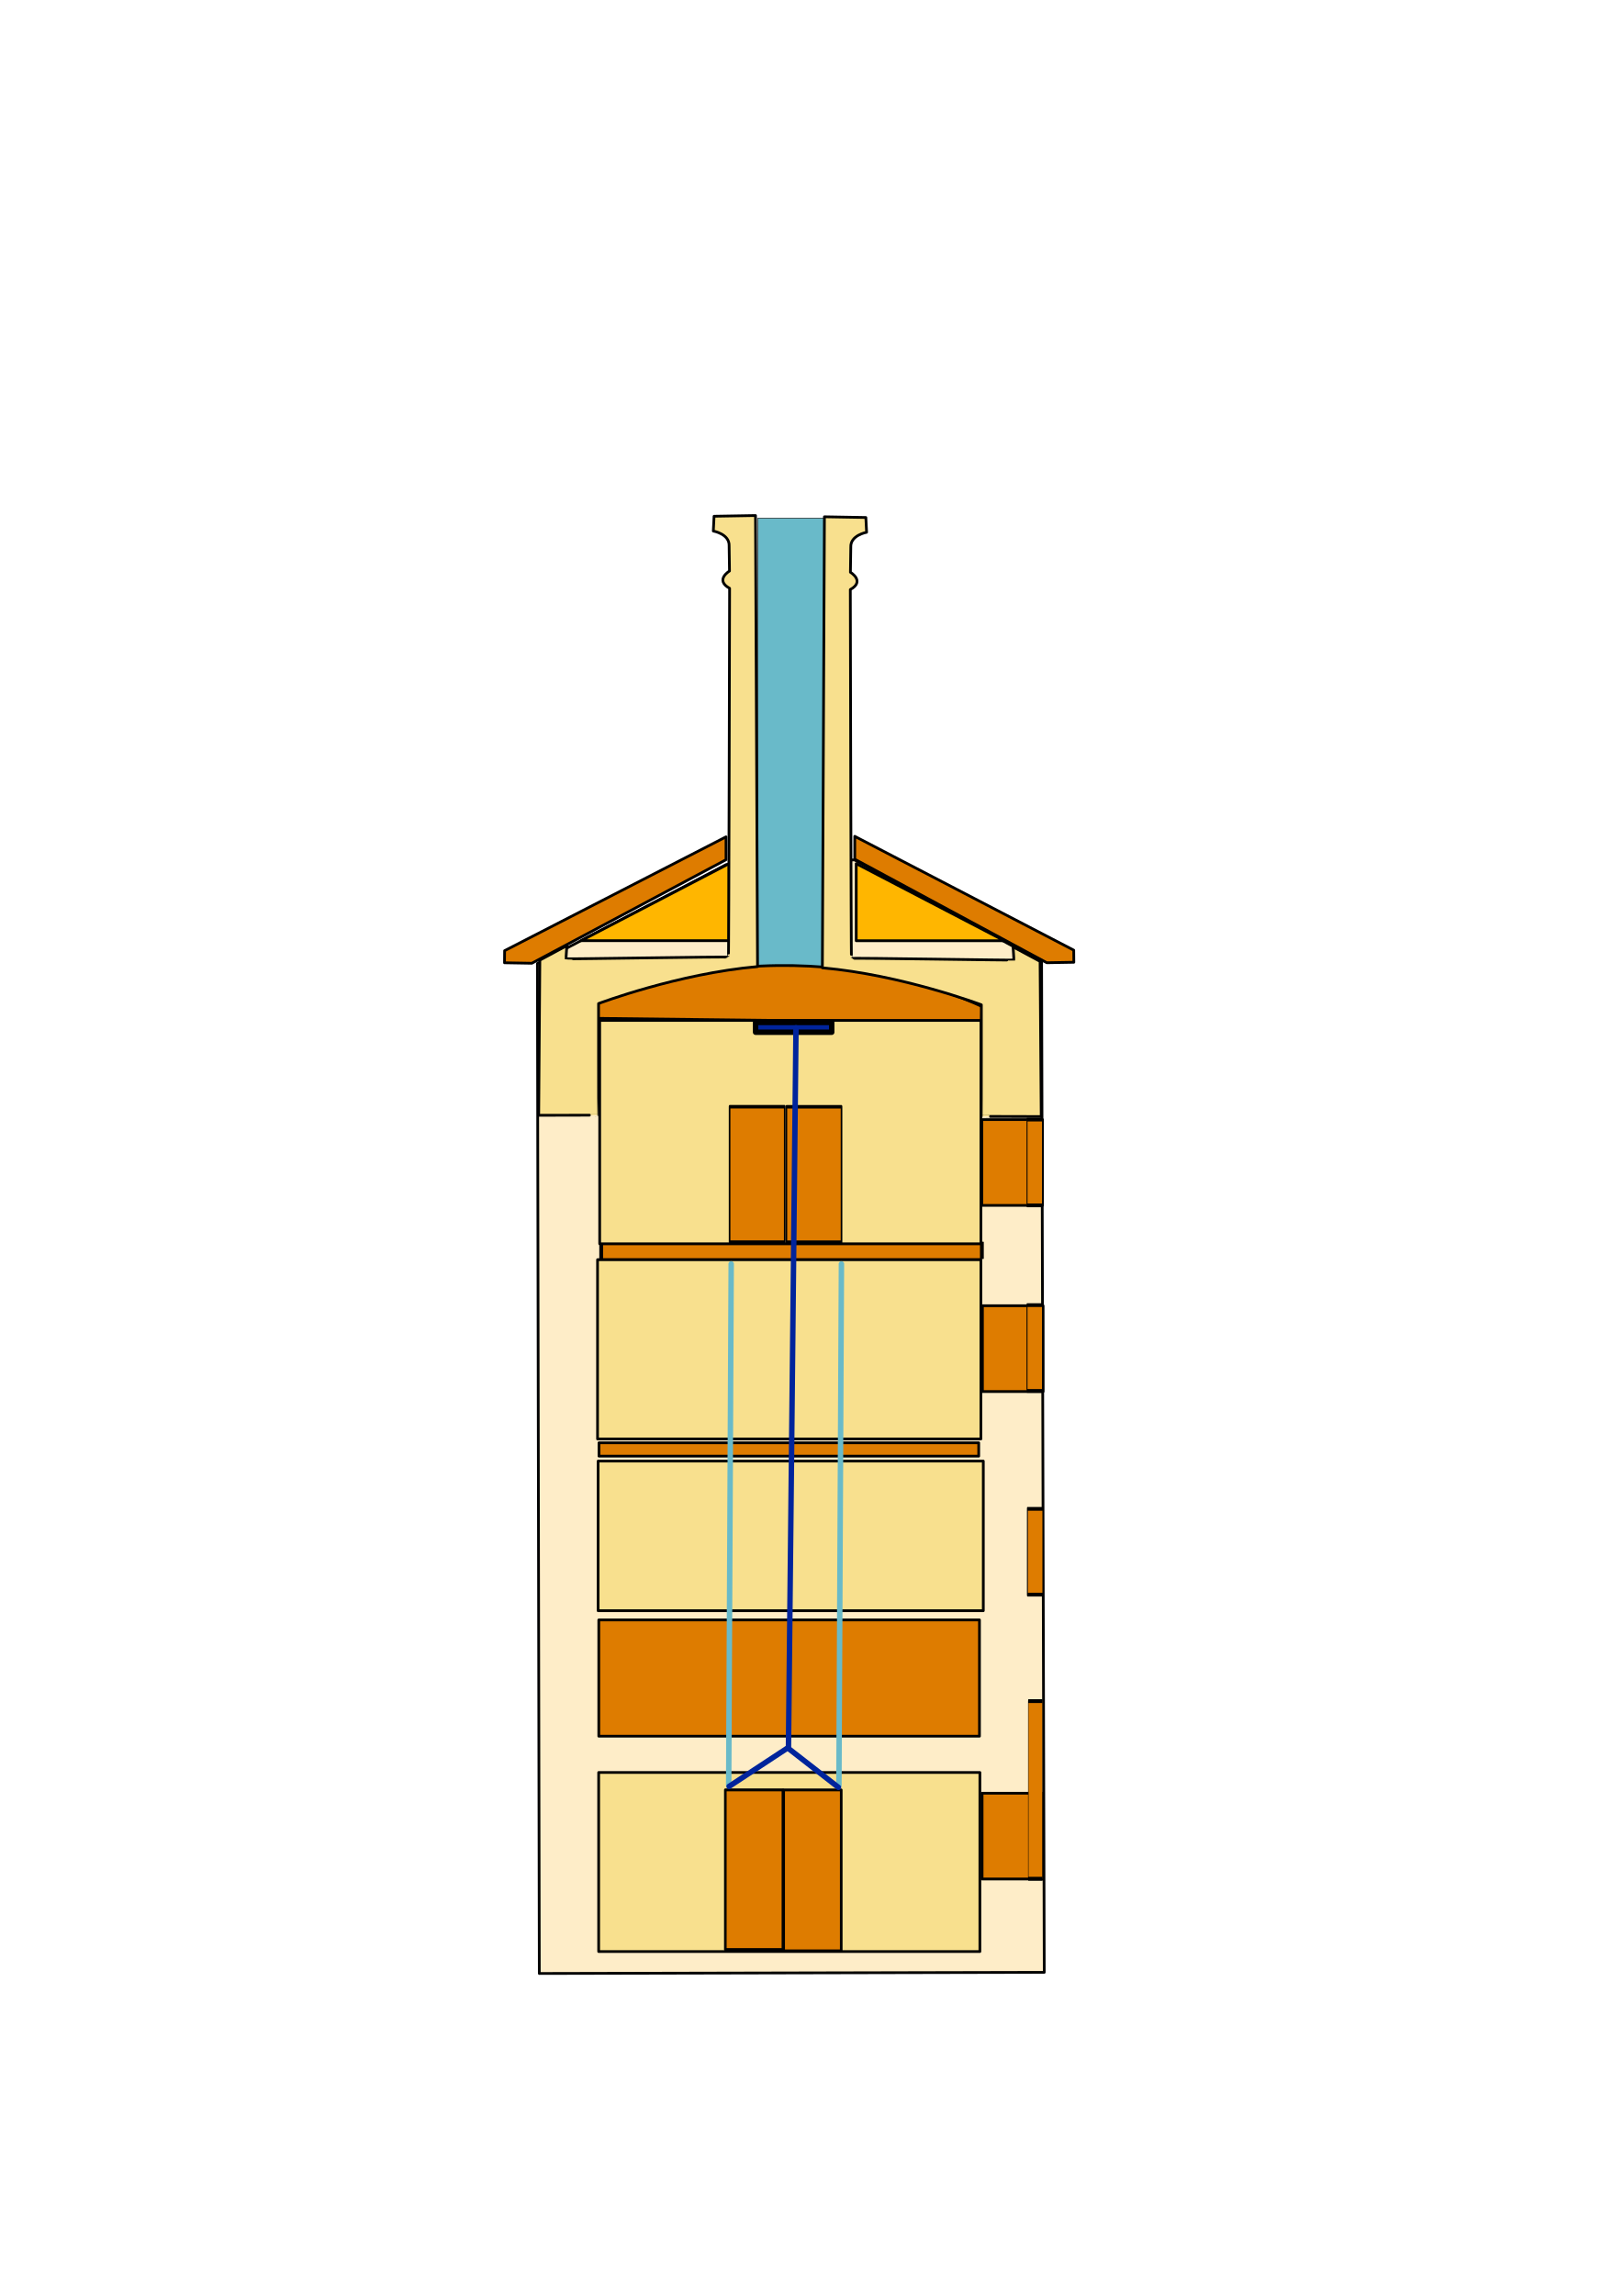
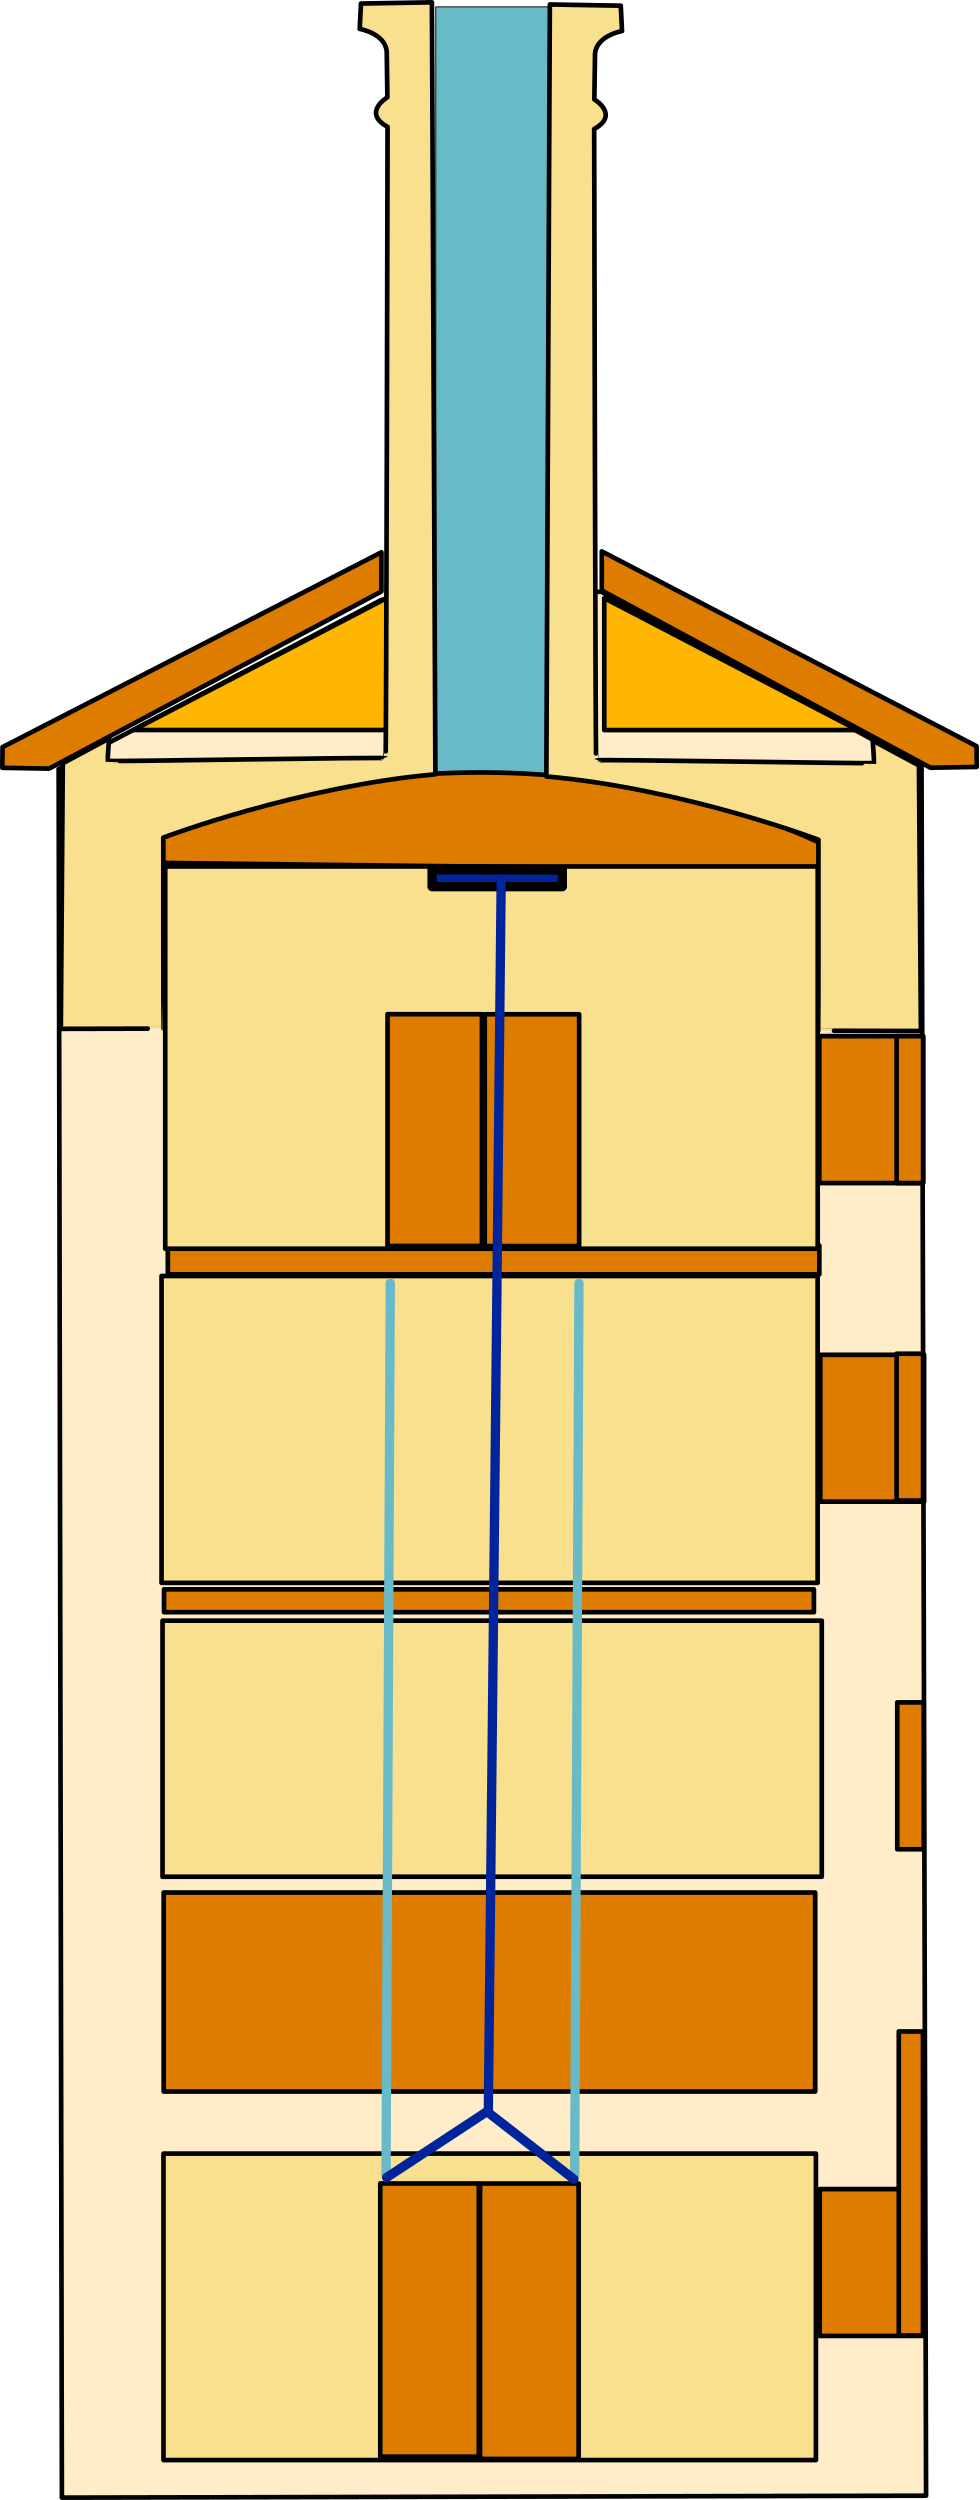
- <svg xmlns="http://www.w3.org/2000/svg" width="100%" height="100%" viewBox="0 0 2481 3508" version="1.1" xml:space="preserve" style="fill-rule:evenodd;clip-rule:evenodd;stroke-linecap:round;stroke-linejoin:round;stroke-miterlimit:1.5;">
+ <svg xmlns="http://www.w3.org/2000/svg" viewBox="0 0 3644 9303" version="1.1" xml:space="preserve" style="fill-rule:evenodd;clip-rule:evenodd;stroke-linecap:round;stroke-linejoin:round;stroke-miterlimit:1.5;">
  <g id="elevator-scene-wrapper">
    <g id="building-structure">
-       <path id="building-base" d="M824.317,3016.53L1596.11,3014.8L1592.07,1470.3L1306.02,1314.37L1109.83,1321.6L821.426,1472.73L824.317,3016.53Z" style="fill:rgb(254,237,200);fill-opacity:0.99;stroke:black;stroke-opacity:0.99;stroke-width:4.17px;" />
+       <path id="building-base" d="M230.287,9294.174l3215.804,-7.208l-16.833,-6435.417l-1191.875,-649.708l-817.458,30.125l-1201.683,629.708l12.046,6432.5Z" style="fill:#feedc8;fill-opacity:0.99;stroke:#000;stroke-opacity:0.99;stroke-width:17.38px;" />
      <g id="windows">
-         <rect id="window7" x="1500.72" y="1711.34" width="92.728" height="131.147" style="fill:rgb(222,124,0);stroke:black;stroke-width:4.17px;" />
-         <g id="window6" transform="matrix(0.254842,0,0,1,1187.37,0)">
-           <rect x="1500.72" y="1711.34" width="92.728" height="131.147" style="fill:rgb(222,124,0);stroke:black;stroke-width:5.71px;" />
-         </g>
-         <g id="window5" transform="matrix(1,0,0,1,0.91185,284.534)">
-           <rect x="1500.72" y="1711.34" width="92.728" height="131.147" style="fill:rgb(222,124,0);stroke:black;stroke-width:4.17px;" />
-         </g>
-         <g id="window4" transform="matrix(1,0,0,1,0.383163,1029.65)">
-           <rect x="1500.72" y="1711.34" width="92.728" height="131.147" style="fill:rgb(222,124,0);stroke:black;stroke-width:4.17px;" />
-         </g>
-         <g id="window3" transform="matrix(0.254842,0,0,1,1187.34,283.565)">
-           <rect x="1500.72" y="1711.34" width="92.728" height="131.147" style="fill:rgb(222,124,0);stroke:black;stroke-width:5.71px;" />
-         </g>
-         <g id="window2" transform="matrix(0.233226,0,0,2.07056,1221.73,-943.213)">
-           <rect x="1500.72" y="1711.34" width="92.728" height="131.147" style="fill:rgb(222,124,0);stroke:black;stroke-width:2.83px;" />
-         </g>
-         <g id="window1" transform="matrix(0.254842,0,0,1,1187.95,594.974)">
-           <rect x="1500.72" y="1711.34" width="92.728" height="131.147" style="fill:rgb(222,124,0);stroke:black;stroke-width:5.71px;" />
-         </g>
+         <rect id="window7" x="3048.633" y="3855.883" width="386.367" height="546.446" style="fill:#de7c00;stroke:#000;stroke-width:17.38px;" />
+         <rect id="window6" x="3336.535" y="3855.883" width="98.462" height="546.446" style="fill:#de7c00;stroke:#000;stroke-width:17.36px;" />
+         <rect id="window5" x="3052.433" y="5041.441" width="386.367" height="546.446" style="fill:#de7c00;stroke:#000;stroke-width:17.38px;" />
+         <rect id="window4" x="3050.23" y="8146.091" width="386.367" height="546.446" style="fill:#de7c00;stroke:#000;stroke-width:17.38px;" />
+         <rect id="window3" x="3336.41" y="5037.403" width="98.462" height="546.446" style="fill:#de7c00;stroke:#000;stroke-width:17.36px;" />
+         <rect id="window2" x="3344.537" y="7559.546" width="90.111" height="1131.449" style="fill:#de7c00;stroke:#000;stroke-width:17.37px;" />
+         <rect id="window1" x="3338.952" y="6334.941" width="98.462" height="546.446" style="fill:#de7c00;stroke:#000;stroke-width:17.36px;" />
      </g>
-       <rect id="_6-floor" x="915.236" y="2476.11" width="581.852" height="177.732" style="fill:rgb(222,124,0);stroke:black;stroke-width:4.17px;" />
-       <g id="_5-floor" transform="matrix(1,0,0,0.144302,3.69933,1541.05)">
-         <rect x="915.236" y="2476.11" width="581.852" height="177.732" style="fill:rgb(222,124,0);stroke:black;stroke-width:5.83px;" />
-       </g>
-       <rect id="_4-floor" x="915.545" y="2205.36" width="580.4" height="20.412" style="fill:rgb(222,124,0);stroke:black;stroke-width:4.17px;" />
-       <path id="roof-outer-left" d="M771.298,1453.15L771.133,1471.65L812.891,1472.37L1109.71,1314.1L1109.71,1279.15L771.298,1453.15Z" style="fill:rgb(222,124,0);stroke:black;stroke-width:4.17px;" />
-       <g id="roof-outer-right" transform="matrix(-0.98903,0,0,1,2404.02,-0.788047)">
-         <path d="M771.298,1453.15L771.133,1471.65L812.891,1472.37L1109.71,1314.1L1109.71,1279.15L771.298,1453.15Z" style="fill:rgb(222,124,0);stroke:black;stroke-width:4.19px;" />
-       </g>
-       <rect id="inside-floor" x="1158.24" y="792.049" width="122.273" height="712.22" style="fill:rgb(105,186,201);stroke:black;stroke-width:0.83px;" />
-       <g id="shaft-wall" transform="matrix(1.01102,0,0,1,-10.0492,0)">
-         <path d="M912.275,1533.55L912.275,1556.55L1493.84,1563.41L1494.38,1538.53C1494.38,1538.53 1223.29,1400.8 912.275,1533.55Z" style="fill:rgb(222,124,0);stroke:black;stroke-width:4.14px;" />
-       </g>
-       <path id="roof-small-right" d="M1114.5,1320.01L1114.5,1437.88L888.213,1437.88L1114.5,1320.01Z" style="fill:rgb(255,182,0);stroke:black;stroke-width:4.17px;" />
-       <g id="roof-small-l" transform="matrix(-1,0,0,1,2423.21,0.075809)">
-         <path d="M1114.5,1320.01L1114.5,1437.88L888.213,1437.88L1114.5,1320.01Z" style="fill:rgb(255,182,0);stroke:black;stroke-width:4.17px;" />
-       </g>
-       <path id="roof-right" d="M1256.99,1479.36L1260.11,789.927L1323.44,791.013L1324.58,813.644C1324.58,813.644 1299.55,818.048 1300.42,836.362L1299.85,874.719C1299.85,874.719 1322.8,888.406 1299.7,901.147C1299.7,901.147 1300.81,1466.1 1301.49,1464.99C1302.16,1463.89 1549.31,1468.13 1549.6,1467.43C1549.88,1466.72 1548.44,1447.35 1548.44,1447.35L1589.75,1469.53L1591.5,1706.69C1591.5,1706.69 1499.44,1706.52 1499.75,1706.43C1500.07,1706.35 1499.99,1535.88 1499.99,1535.88C1499.99,1535.88 1378.92,1490.09 1256.99,1479.36Z" style="fill:rgb(248,224,142);stroke:black;stroke-width:4.17px;" />
-       <g id="roof-left" transform="matrix(-1,0,0,1,2414.88,-1.9138)">
-         <path d="M1256.99,1479.36L1260.11,789.927L1323.44,791.013L1324.58,813.644C1324.58,813.644 1299.55,818.048 1300.42,836.362L1299.85,874.719C1299.85,874.719 1322.8,888.406 1299.7,901.147C1299.7,901.147 1300.81,1466.1 1301.49,1464.99C1302.16,1463.89 1549.31,1468.13 1549.6,1467.43C1549.88,1466.72 1548.44,1447.35 1548.44,1447.35L1589.75,1469.53L1591.5,1706.69C1591.5,1706.69 1499.44,1706.52 1499.75,1706.43C1500.07,1706.35 1499.99,1535.88 1499.99,1535.88C1499.99,1535.88 1378.92,1490.09 1256.99,1479.36Z" style="fill:rgb(248,224,142);stroke:black;stroke-width:4.17px;" />
-       </g>
-       <g id="_4-floor1" transform="matrix(1.00239,0,0,1.02157,-3.58361,-41.0066)">
-         <rect x="918.008" y="1566.95" width="581.325" height="334.224" style="fill:rgb(248,224,142);stroke:black;stroke-width:4.12px;" />
-       </g>
-       <g id="_3-floor" transform="matrix(1,0,0,1.03601,0,-79.205)">
-         <rect x="913.328" y="1935.01" width="585.949" height="264.531" style="fill:rgb(248,224,142);stroke:black;stroke-width:4.09px;" />
-       </g>
-       <rect id="_2-floor" x="914.205" y="2233.35" width="588.759" height="228.682" style="fill:rgb(248,224,142);stroke:black;stroke-width:4.17px;" />
-       <rect id="_1st-floors" x="915.05" y="2709.31" width="582.692" height="273.688" style="fill:rgb(248,224,142);stroke:black;stroke-width:4.17px;" />
+       <rect id="_6-floor" x="609.117" y="7042.424" width="2424.383" height="740.55" style="fill:#de7c00;stroke:#000;stroke-width:17.38px;" />
+       <rect id="_5-floor" x="624.531" y="4635.123" width="2424.383" height="106.863" style="fill:#de7c00;stroke:#000;stroke-width:17.35px;" />
+       <rect id="_4-floor" x="610.404" y="5914.299" width="2418.333" height="85.05" style="fill:#de7c00;stroke:#000;stroke-width:17.38px;" />
+       <path id="roof-outer-left" d="M9.375,2780.091l-0.688,77.083l173.992,3l1236.746,-659.458l0,-145.625l-1410.05,725Z" style="fill:#de7c00;stroke:#000;stroke-width:17.38px;" />
+       <path id="roof-outer-right" d="M3633.896,2776.807l0.68,77.083l-172.083,3l-1223.179,-659.458l0,-145.625l1394.582,725Z" style="fill:#de7c00;stroke:#000;stroke-width:17.36px;" />
+       <rect id="inside-floor" x="1621.633" y="25.503" width="509.471" height="2967.583" style="fill:#69bac9;stroke:#000;stroke-width:3.46px;" />
+       <path id="shaft-wall" d="M596.796,3115.091l0,95.833l2449.891,28.583l2.275,-103.667c0,0 -1141.989,-573.875 -2452.166,-20.75Z" style="fill:#de7c00;stroke:#000;stroke-width:17.35px;" />
+       <path id="roof-small-right" d="M1439.383,2225.341l0,491.125l-942.862,0l942.862,-491.125Z" style="fill:#ffb600;stroke:#000;stroke-width:17.38px;" />
+       <path id="roof-small-left" d="M2248.592,2225.657l0,491.125l942.862,0l-942.862,-491.125Z" style="fill:#ffb600;stroke:#000;stroke-width:17.38px;" />
+       <path id="roof-right" d="M2033.092,2889.299l13,-2872.637l263.875,4.525l4.75,94.296c0,0 -104.292,18.35 -100.667,94.658l-2.375,159.821c0,0 95.625,57.029 -0.625,110.117c0,0 4.625,2353.971 7.458,2349.346c2.792,-4.583 1032.583,13.083 1033.792,10.167c1.167,-2.958 -4.833,-83.667 -4.833,-83.667l172.125,92.417l7.292,988.167c0,0 -383.583,-0.708 -382.292,-1.083c1.333,-0.333 1,-710.625 1,-710.625c0,0 -504.458,-190.792 -1012.5,-235.5Z" style="fill:#f8e08e;stroke:#000;stroke-width:17.38px;" />
+       <path id="roof-left" d="M1620.175,2881.325l-13,-2872.637l-263.875,4.525l-4.75,94.296c0,0 104.292,18.35 100.667,94.658l2.375,159.821c0,0 -95.625,57.029 0.625,110.117c0,0 -4.625,2353.971 -7.458,2349.346c-2.792,-4.583 -1032.583,13.083 -1033.792,10.167c-1.167,-2.958 4.833,-83.667 4.833,-83.667l-172.125,92.417l-7.292,988.167c0,0 383.583,-0.708 382.292,-1.083c-1.333,-0.333 -1,-710.625 -1,-710.625c0,0 504.458,-190.792 1012.5,-235.5Z" style="fill:#f8e08e;stroke:#000;stroke-width:17.38px;" />
+       <rect id="_4-floor1" x="614.877" y="3224.226" width="2427.977" height="1422.638" style="fill:#f8e08e;stroke:#000;stroke-width:17.37px;" />
+       <rect id="_3-floor" x="601.167" y="4748.152" width="2441.454" height="1141.903" style="fill:#f8e08e;stroke:#000;stroke-width:17.35px;" />
+       <rect id="_2-floor" x="604.821" y="6030.924" width="2453.162" height="952.842" style="fill:#f8e08e;stroke:#000;stroke-width:17.38px;" />
+       <rect id="_1st-floors" x="608.342" y="8014.091" width="2427.883" height="1140.367" style="fill:#f8e08e;stroke:#000;stroke-width:17.38px;" />
    </g>
    <g id="elevator">
-       <g id="upper-cabin-left" transform="matrix(0.465809,0,0,1,595.856,3.45121)">
-         <rect x="1114.85" y="1688.24" width="180.967" height="207.021" style="fill:rgb(222,124,0);stroke:black;stroke-width:5.34px;" />
-       </g>
-       <g id="upper-cabin-right" transform="matrix(0.465809,0,0,1,682.659,3.52636)">
-         <rect x="1114.85" y="1688.24" width="180.967" height="207.021" style="fill:rgb(222,124,0);stroke:black;stroke-width:5.34px;" />
-       </g>
-       <g id="cabin-box-left" transform="matrix(0.894775,0,0,1,116.66,0)">
-         <rect x="1108.67" y="2735.93" width="98.348" height="244.011" style="fill:rgb(222,124,0);stroke:black;stroke-width:4.39px;" />
-       </g>
-       <g id="cabin-box-right" transform="matrix(0.939779,0,0,1.00522,62.0191,-15.5784)">
-         <rect x="1208.56" y="2737.29" width="93.655" height="244.7" style="fill:rgb(222,124,0);stroke:black;stroke-width:4.28px;" />
-       </g>
-       <g id="cable-right" transform="matrix(1,-3.73828e-06,-3.73828e-06,1.00078,-10.2886,-4.84879)">
-         <path d="M1292.58,2731.92L1296.4,1935.35" style="fill:none;stroke:rgb(105,186,201);stroke-width:8.33px;" />
-       </g>
-       <g id="cable-left" transform="matrix(1,-7.34481e-07,-7.34481e-07,1.00015,-178.785,-3.68591)">
-         <path d="M1292.58,2731.92L1296.4,1935.35" style="fill:none;stroke:rgb(105,186,201);stroke-width:8.33px;" />
-       </g>
-       <path id="cable-foundation" d="M1114.4,2730.6L1203.96,2671.72L1281.55,2732.1" style="fill:none;stroke:rgb(0,36,156);stroke-width:8.33px;" />
-       <g id="pulley-wheel" transform="matrix(1,0,0,1,21.6361,-1.79441)">
-         <rect x="1133.28" y="1564.59" width="116.339" height="14.981" style="fill:rgb(0,36,156);stroke:black;stroke-width:8.33px;" />
-       </g>
-       <g id="main-cable" transform="matrix(1,0,0,1,-13.7762,-1.54001)">
-         <path d="M1218.94,2672.57L1230.44,1572.56" style="fill:none;stroke:rgb(0,36,156);stroke-width:8.33px;" />
-       </g>
+       <rect id="upper-cabin-left" x="1442.147" y="3774.013" width="351.234" height="862.587" style="fill:#de7c00;stroke:#000;stroke-width:17.36px;" />
+       <rect id="upper-cabin-right" x="1803.826" y="3774.326" width="351.234" height="862.587" style="fill:#de7c00;stroke:#000;stroke-width:17.36px;" />
+       <rect id="cabin-box-left" x="1415.092" y="8125.007" width="366.664" height="1016.712" style="fill:#de7c00;stroke:#000;stroke-width:17.36px;" />
+       <rect id="cabin-box-right" x="1786.46" y="8125.3" width="366.729" height="1024.906" style="fill:#de7c00;stroke:#000;stroke-width:17.35px;" />
+       <path id="cable-right" d="M2138.472,8096.954l15.929,-3321.631" style="fill:none;stroke:#69bac9;stroke-width:34.72px;" />
+       <path id="cable-left" d="M1436.437,8094.645l15.919,-3319.54" style="fill:none;stroke:#69bac9;stroke-width:34.71px;" />
+       <path id="cable-foundation" d="M1438.967,8102.799l373.167,-245.333l323.292,251.583" style="fill:none;stroke:#00249c;stroke-width:34.71px;" />
+       <rect id="pulley-wheel" x="1607.784" y="3236.947" width="484.746" height="62.421" style="fill:#00249c;stroke:#000;stroke-width:34.71px;" />
+       <path id="main-cable" d="M1817.149,7854.591l47.917,-4583.375" style="fill:none;stroke:#00249c;stroke-width:34.71px;" />
    </g>
  </g>
</svg>
